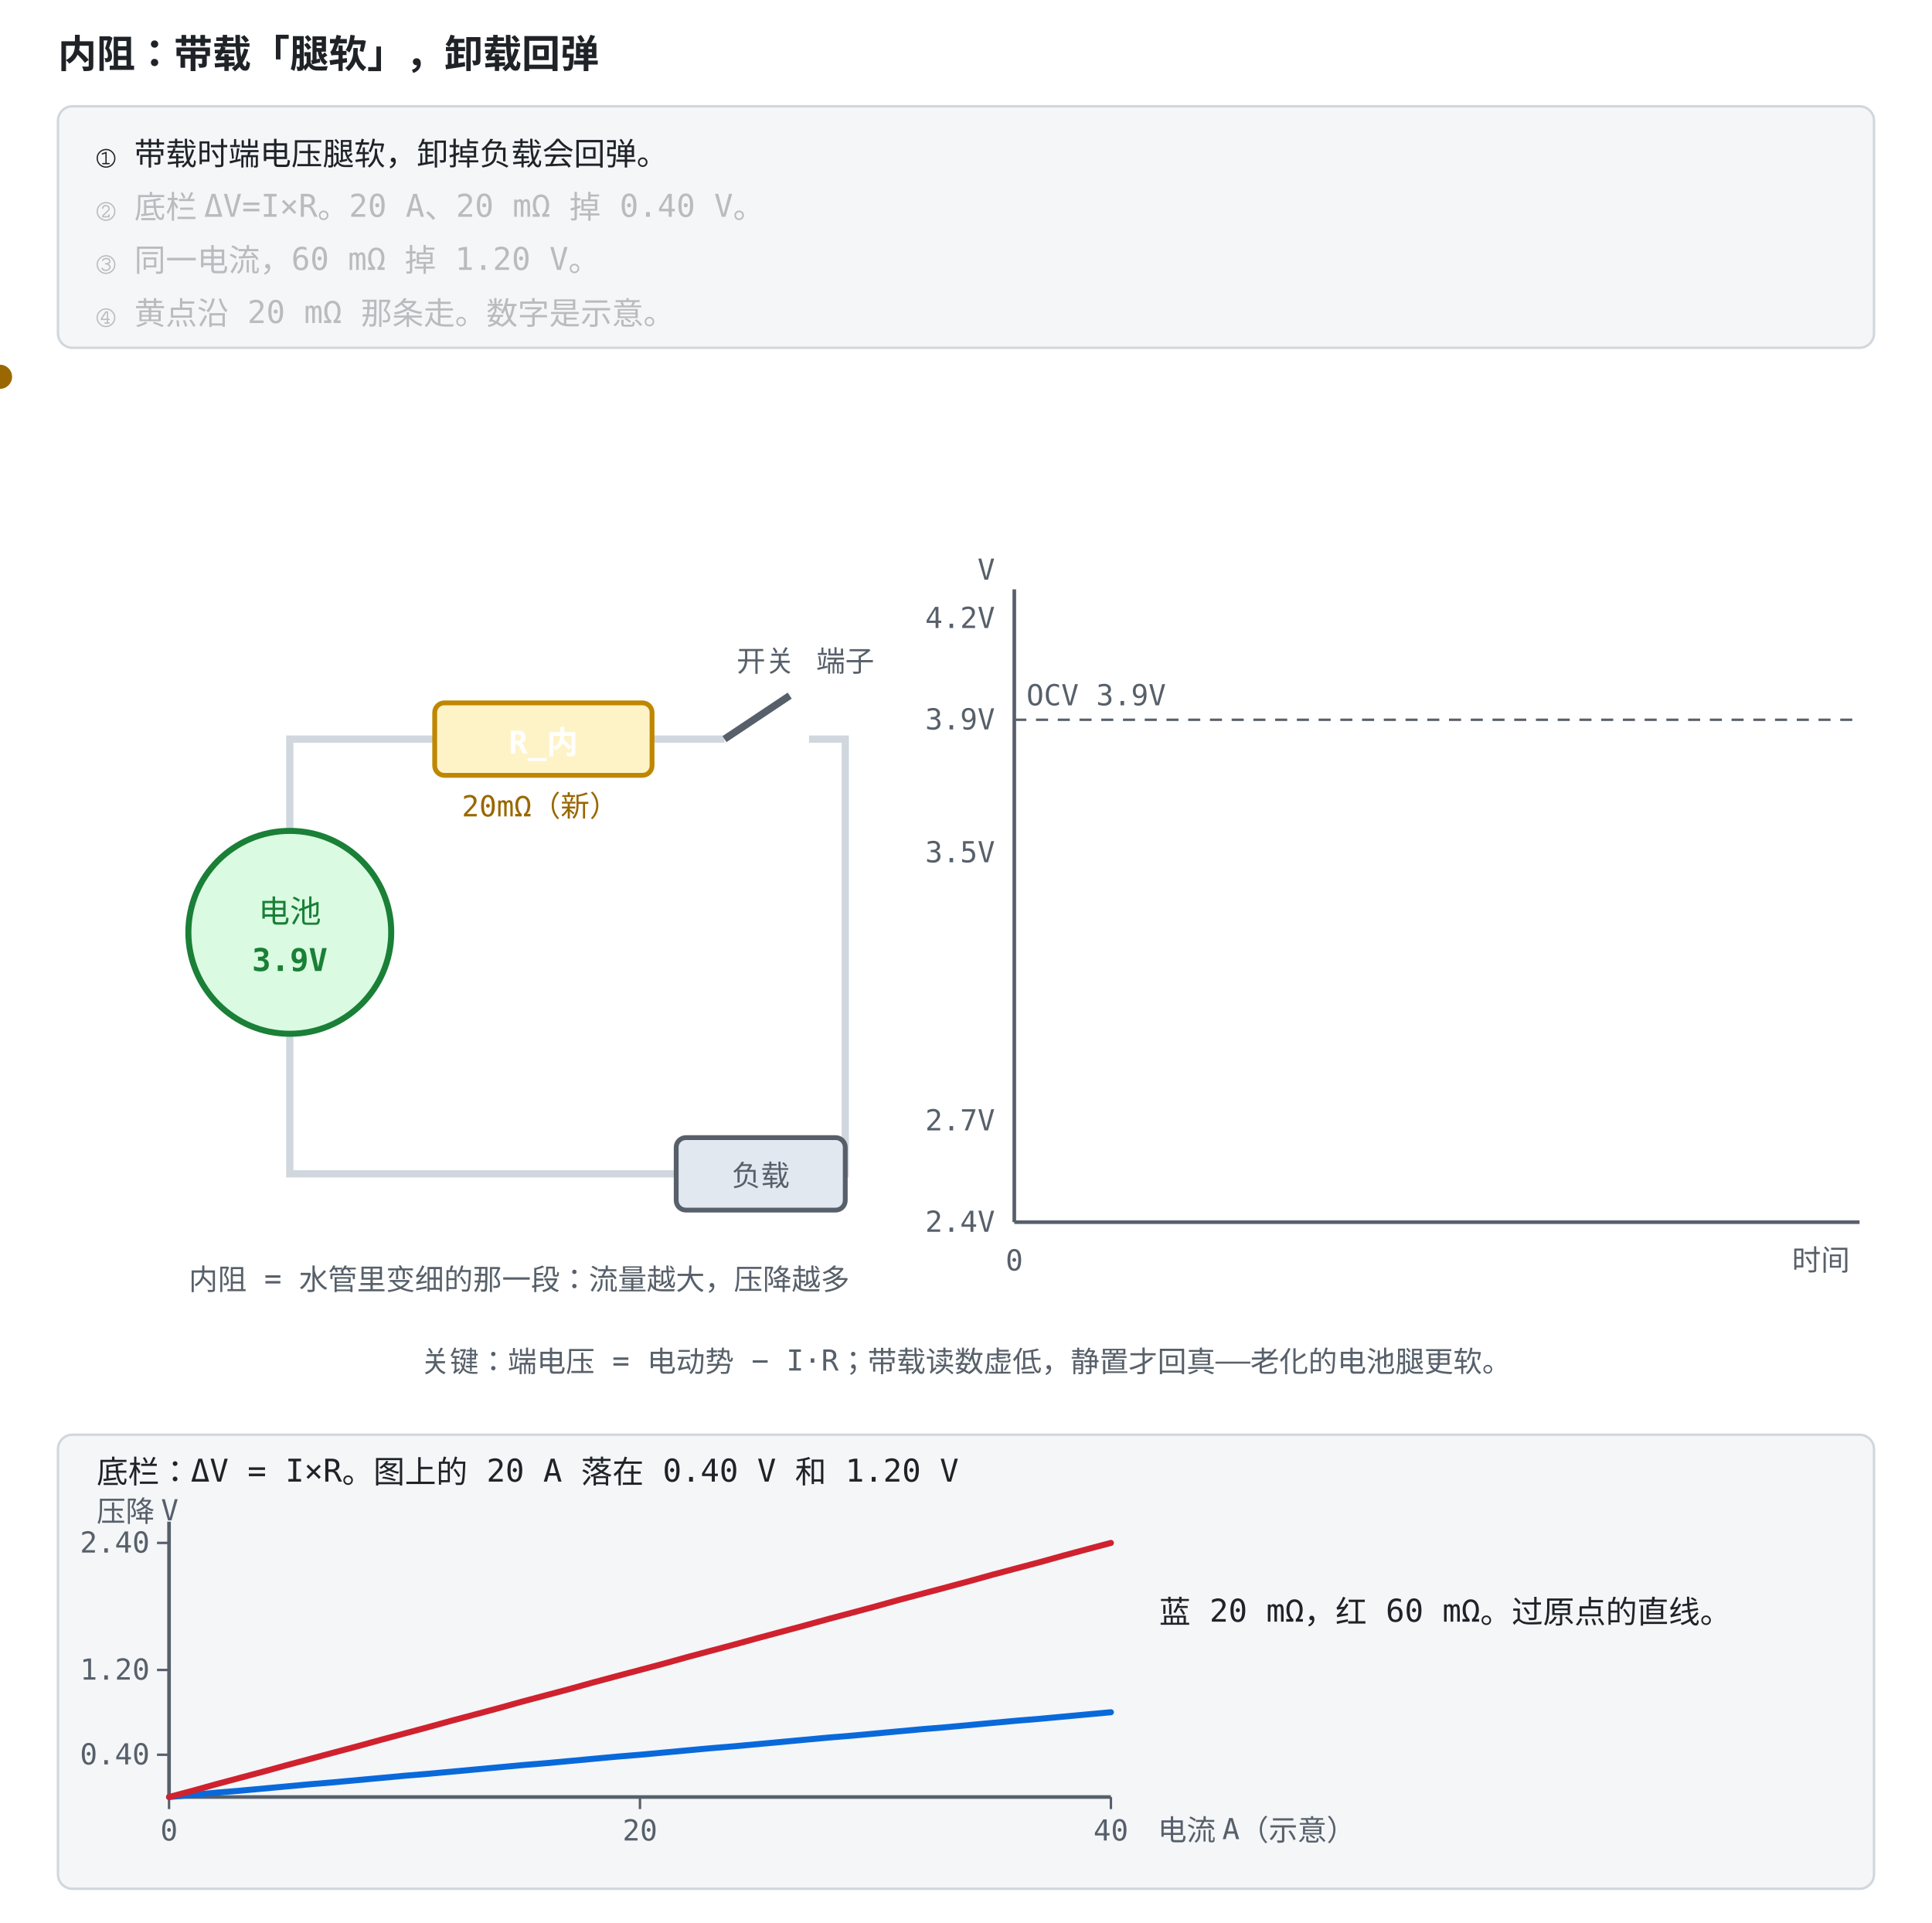
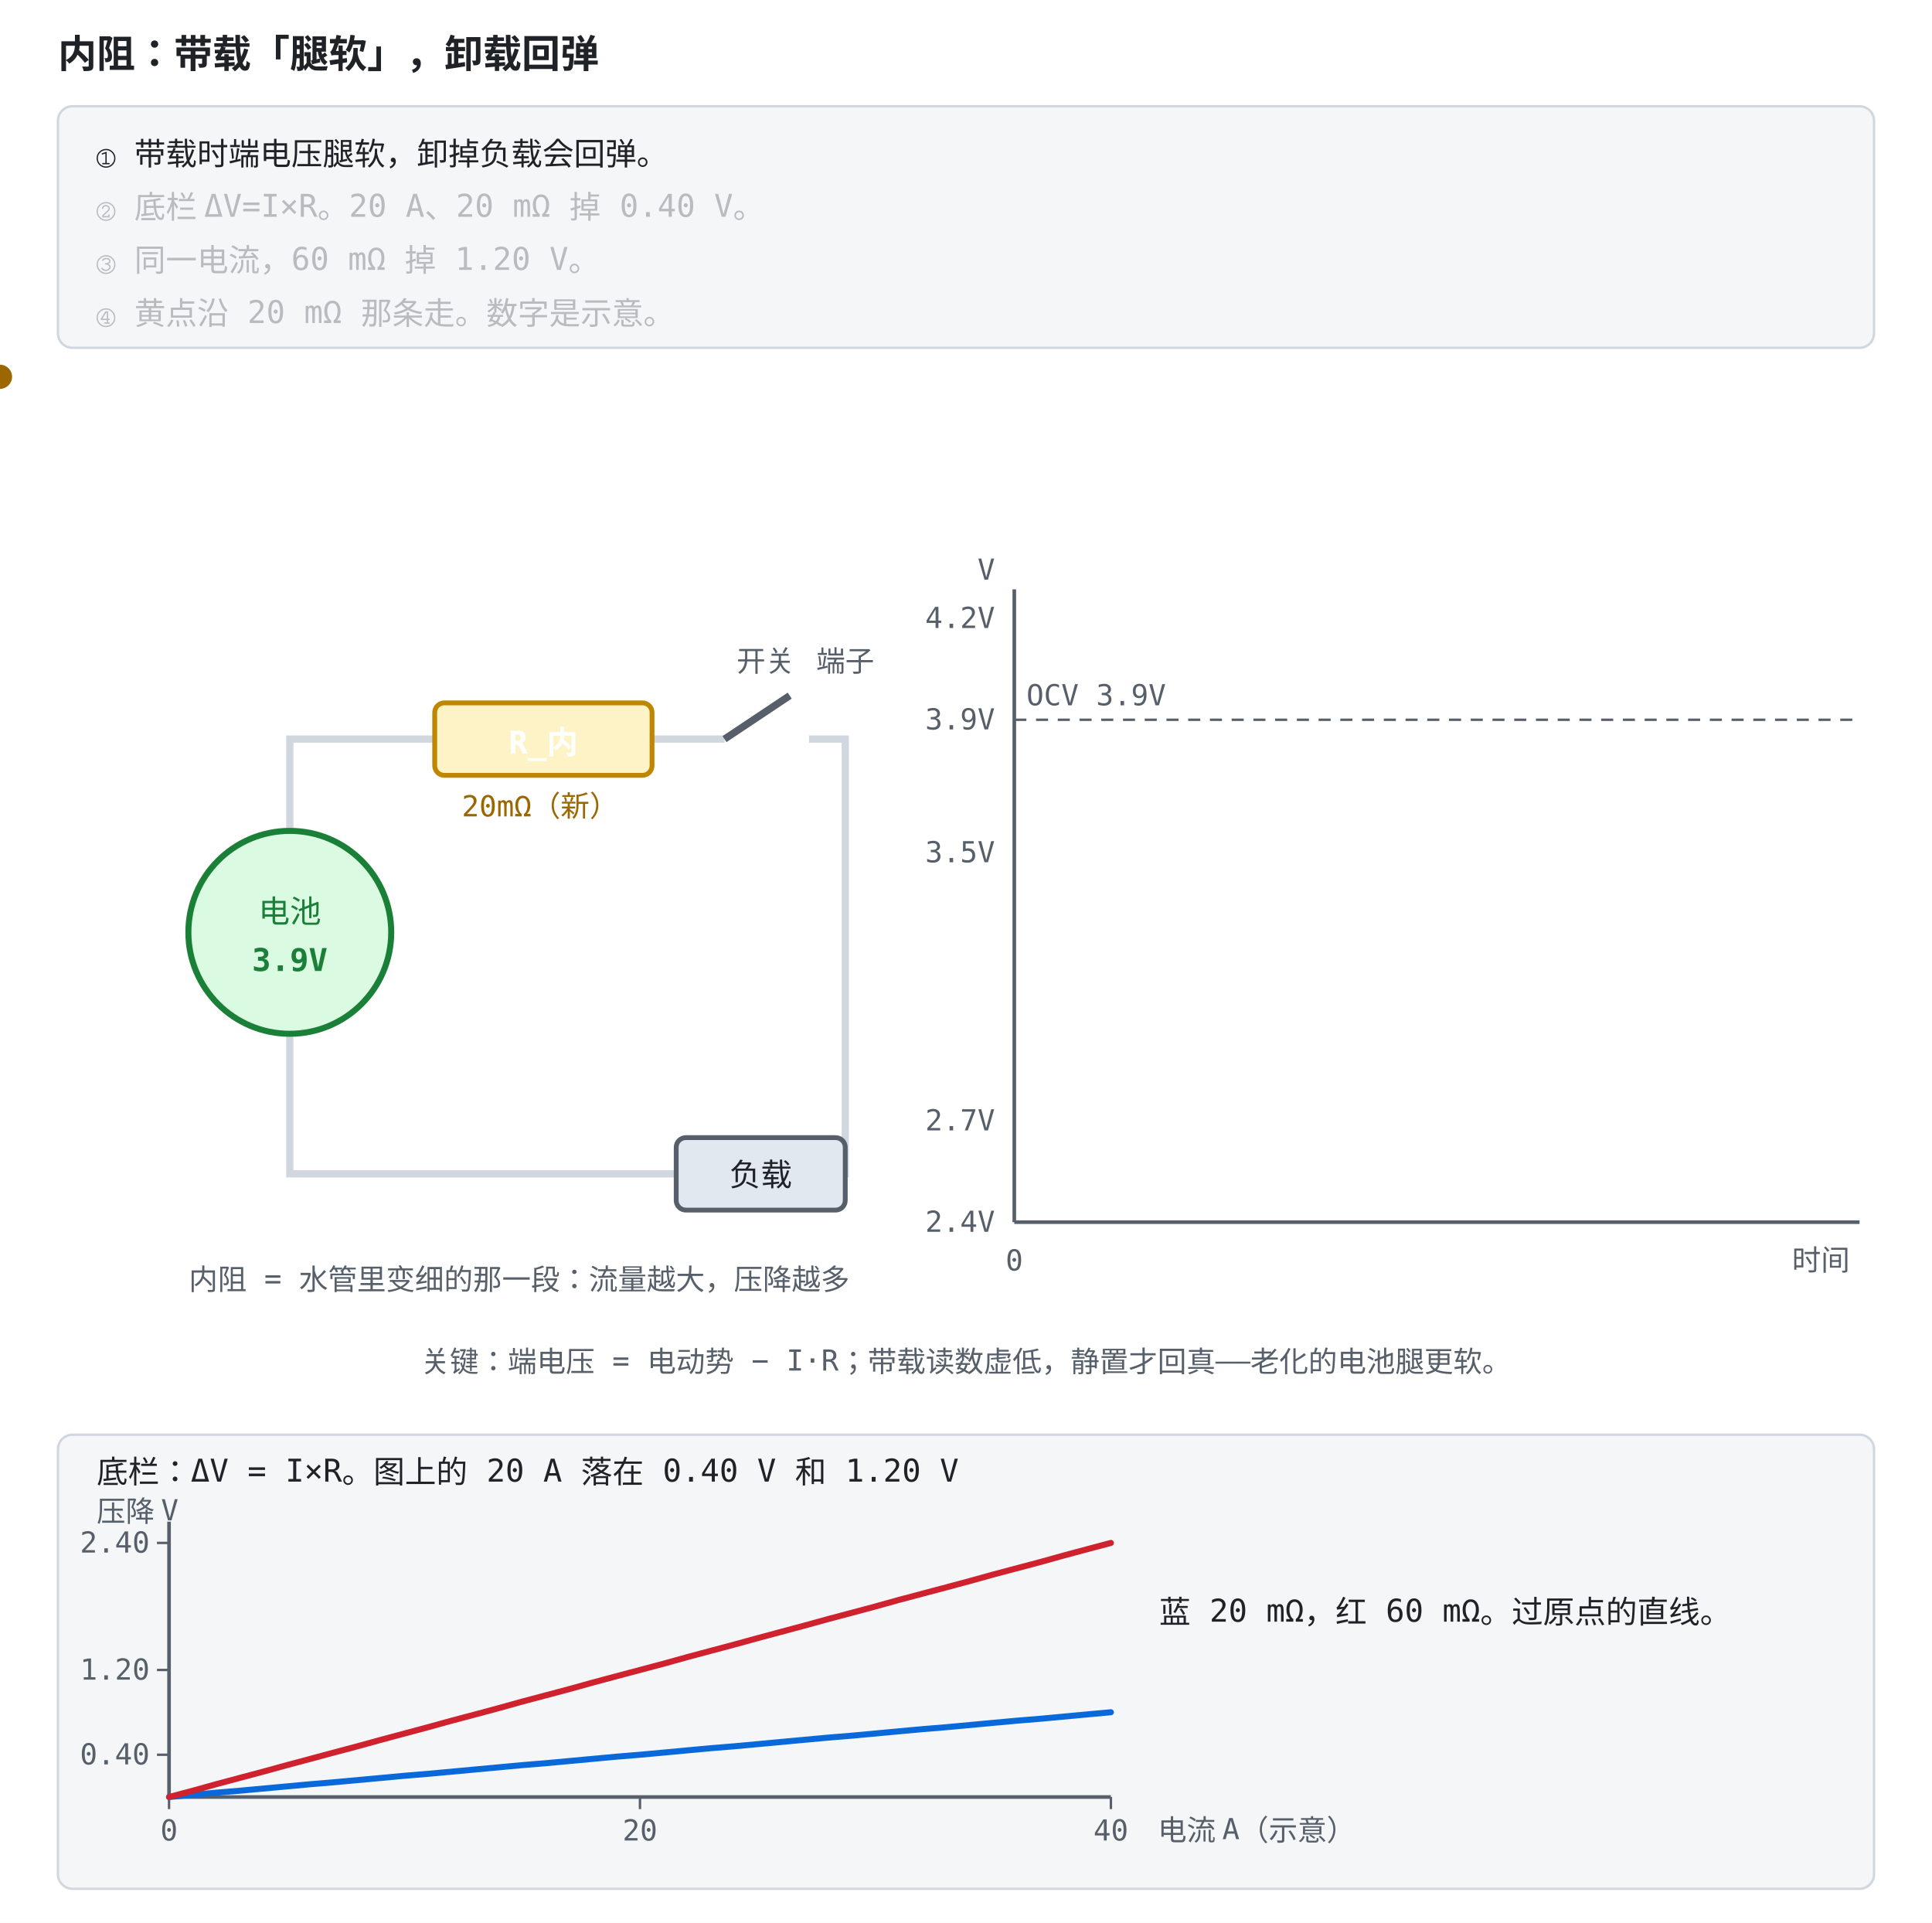
<svg xmlns="http://www.w3.org/2000/svg" width="800" height="796" viewBox="0 -156 800 796" role="img" font-family="ui-monospace, Consolas, monospace">
  <style>
    .bg { fill: #ffffff; }
    .panel { fill: #f4f6f8; stroke: #d0d7de; }
    .fill-boxb { fill: #ddf4ff; }
    .fill-boxg { fill: #dafbe1; }
    .fill-boxr { fill: #ffebe9; }
    .fill-boxy { fill: #fff8c5; }
    .fill-b { fill: #0969da; }
    .fill-g { fill: #1a7f37; }
    .fill-r { fill: #cf222e; }
    .fill-y { fill: #9a6700; }
    .fill-ink { fill: #57606a; }
    .fill-muted { fill: #e2e8f0; }
    .fill-lockb { fill: #0969da; }
    .stroke-panel { stroke: #d0d7de; }
    .stroke-axis { stroke: #57606a; }
    .stroke-b { stroke: #0969da; }
    .stroke-g { stroke: #1a7f37; }
    .stroke-r { stroke: #cf222e; }
    .stroke-y { stroke: #bf8700; }
    .stroke-check { stroke: #ffffff; }
    .axis { stroke: #57606a; stroke-width: 1.5; fill: none; }
    .grid { stroke: #d0d7de; stroke-width: 1; fill: none; }
    .txt { fill: #1f2328; font-size: 13px; }
    .small { fill: #57606a; font-size: 12px; }
    .title { fill: #1f2328; font-size: 16px; font-weight: bold; }
    .hi { fill: #0969da; }
    .warn { fill: #cf222e; }
    .ok { fill: #1a7f37; }
    .gold { fill: #9a6700; }
    .on { fill: #ffffff; font-size: 13px; font-weight: bold; }
    .lineb { stroke: #0969da; stroke-width: 2.5; fill: none; }
    @media (prefers-color-scheme: dark) {
      .bg { fill: #0d1117; }
      .panel { fill: #161b22; stroke: #30363d; }
      .fill-boxb { fill: #12233a; }
      .fill-boxg { fill: #0f2415; }
      .fill-boxr { fill: #3d1214; }
      .fill-boxy { fill: #2d2607; }
      .fill-b { fill: #4493f8; }
      .fill-g { fill: #3fb950; }
      .fill-r { fill: #ff7b72; }
      .fill-y { fill: #d29922; }
      .fill-ink { fill: #8b949e; }
      .fill-muted { fill: #30363d; }
      .fill-lockb { fill: #0969da; }
      .stroke-panel { stroke: #30363d; }
      .stroke-axis { stroke: #8b949e; }
      .stroke-b { stroke: #4493f8; }
      .stroke-g { stroke: #3fb950; }
      .stroke-r { stroke: #ff7b72; }
      .stroke-y { stroke: #d29922; }
      .stroke-check { stroke: #0d1117; }
      .axis { stroke: #8b949e; }
      .grid { stroke: #30363d; }
      .txt { fill: #e6edf3; }
      .small { fill: #8b949e; }
      .title { fill: #e6edf3; }
      .hi { fill: #4493f8; }
      .warn { fill: #ff7b72; }
      .ok { fill: #3fb950; }
      .gold { fill: #d29922; }
      .on { fill: #ffffff; }
      .lineb { stroke: #4493f8; }
    }
</style>
  <rect class="bg" x="0" y="-156" width="800" height="796" />
  <text class="title" x="24" y="-128">内阻：带载「腿软」，卸载回弹</text>
  <rect class="panel" x="24" y="-112" width="752" height="100" rx="6" />
  <text class="txt" x="40" y="-88" opacity="1">① 带载时端电压腿软，卸掉负载会回弹。<animate attributeName="opacity" values="1;1;0.28;0.28;0.28;0.28;0.28;0.28" keyTimes="0;0.249;0.25;0.499;0.5;0.749;0.75;1" dur="12s" repeatCount="indefinite" />
  </text>
  <text class="txt" x="40" y="-66" opacity="0.28">② 底栏 ΔV=I×R。20 A、20 mΩ 掉 0.40 V。<animate attributeName="opacity" values="0.28;0.28;1;1;0.28;0.28;0.28;0.28" keyTimes="0;0.249;0.25;0.499;0.5;0.749;0.75;1" dur="12s" repeatCount="indefinite" />
  </text>
  <text class="txt" x="40" y="-44" opacity="0.28">③ 同一电流，60 mΩ 掉 1.20 V。<animate attributeName="opacity" values="0.28;0.28;0.28;0.28;1;1;0.28;0.28" keyTimes="0;0.249;0.25;0.499;0.5;0.749;0.75;1" dur="12s" repeatCount="indefinite" />
  </text>
  <text class="txt" x="40" y="-22" opacity="0.28">④ 黄点沿 20 mΩ 那条走。数字是示意。<animate attributeName="opacity" values="0.28;0.28;0.28;0.28;0.28;0.28;1;1" keyTimes="0;0.249;0.25;0.499;0.5;0.749;0.75;1" dur="12s" repeatCount="indefinite" />
  </text>
  <rect width="800" height="640" class="bg" />
  <path d="M120,188 L120,150 L300,150" fill="none" stroke-width="3" class="stroke-panel" />
  <path d="M335,150 L350,150 L350,330 L120,330 L120,272" fill="none" stroke-width="3" class="stroke-panel" />
  <circle cx="120" cy="230" r="42" stroke-width="2.5" class="fill-boxg stroke-g" />
  <text x="120" y="226" text-anchor="middle" font-size="13" class="ok">电池</text>
  <text x="120" y="246" text-anchor="middle" font-size="13" font-weight="bold" class="ok">3.9V</text>
  <rect x="180" y="135" width="90" height="30" rx="4" fill="#fef3c7" stroke="#92400e" stroke-width="2" class="stroke-y">
    <animate attributeName="fill" values="#78350f;#78350f;#7f1d1d;#7f1d1d" keyTimes="0;0.62;0.66;1" dur="12s" repeatCount="indefinite" />
    <animate attributeName="stroke" values="#fcd34d;#fcd34d;#b91c1c;#b91c1c" keyTimes="0;0.62;0.66;1" dur="12s" repeatCount="indefinite" />
  </rect>
  <text x="225" y="156" text-anchor="middle" font-size="13" font-weight="bold" class="on">R_内</text>
  <text x="225" y="182" text-anchor="middle" font-size="12" class="gold">20mΩ（新）
    <animate attributeName="opacity" values="1;1;0;0" keyTimes="0;0.62;0.64;1" dur="12s" repeatCount="indefinite" />
  </text>
  <text x="225" y="199" text-anchor="middle" font-size="12" opacity="0" class="warn">60mΩ（老化）
    <animate attributeName="opacity" values="0;0;1;1" keyTimes="0;0.62;0.66;1" dur="12s" repeatCount="indefinite" />
  </text>
  <line x1="300" y1="150" x2="327" y2="132" stroke-width="3" class="stroke-axis">
    <animate attributeName="opacity" values="1;1;0;0;1;1;0;0" keyTimes="0;0.18;0.2;0.43;0.45;0.62;0.64;1" dur="12s" repeatCount="indefinite" />
  </line>
  <line x1="300" y1="150" x2="335" y2="150" stroke-width="3" opacity="0" class="stroke-b">
    <animate attributeName="opacity" values="0;0;1;1;0;0;1;1" keyTimes="0;0.18;0.2;0.43;0.45;0.62;0.64;1" dur="12s" repeatCount="indefinite" />
  </line>
  <text x="317" y="122" text-anchor="middle" font-size="12" class="small">开关</text>
  <text x="350" y="122" text-anchor="middle" font-size="12" class="small">端子</text>
  <rect x="280" y="315" width="70" height="30" rx="4" stroke-width="2" class="fill-muted stroke-axis" />
-   <text x="315" y="335" text-anchor="middle" font-size="13" class="small">负载</text>
+   <text x="315" y="335" text-anchor="middle" font-size="13" class="txt">负载</text>
  <circle r="5" opacity="0" class="fill-b">
    <animate attributeName="opacity" values="0;0;1;1;0;0;1;1" keyTimes="0;0.18;0.2;0.43;0.45;0.62;0.64;1" dur="12s" repeatCount="indefinite" />
    <animateMotion path="M120,188 L120,150 L350,150 L350,330 L120,330 L120,272" keyPoints="0;0;1;0;1;1" keyTimes="0;0.18;0.45;0.62;0.99;1" calcMode="linear" dur="12s" repeatCount="indefinite" />
  </circle>
  <circle r="5" opacity="0" class="fill-b">
    <animate attributeName="opacity" values="0;0;1;1;0;0;1;1" keyTimes="0;0.18;0.2;0.43;0.45;0.62;0.64;1" dur="12s" repeatCount="indefinite" begin="-1.1s" />
    <animateMotion path="M120,188 L120,150 L350,150 L350,330 L120,330 L120,272" keyPoints="0;0;1;0;1;1" keyTimes="0;0.18;0.45;0.62;0.99;1" calcMode="linear" dur="12s" repeatCount="indefinite" begin="-1.1s" />
  </circle>
  <text x="200" y="312" text-anchor="middle" font-size="13" font-weight="bold" opacity="0" class="hi">I = 20A（示例）
    <animate attributeName="opacity" values="0;0;1;1;0;0;1;1" keyTimes="0;0.18;0.2;0.43;0.45;0.62;0.64;1" dur="12s" repeatCount="indefinite" />
  </text>
  <text x="215" y="378" text-anchor="middle" font-size="12" class="small">内阻 = 水管里变细的那一段：流量越大，压降越多</text>
  <line x1="420" y1="350" x2="770" y2="350" stroke-width="1.5" class="stroke-axis" />
  <line x1="420" y1="350" x2="420" y2="88" stroke-width="1.5" class="stroke-axis" />
  <text x="412" y="84" text-anchor="end" font-size="12" class="small">V</text>
  <text x="766" y="370" text-anchor="end" font-size="12" class="small">时间</text>
  <text x="420" y="370" text-anchor="middle" font-size="12" class="small">0</text>
  <text x="412" y="104" text-anchor="end" font-size="12" class="small">4.2V</text>
  <text x="412" y="146" text-anchor="end" font-size="12" class="small">3.9V</text>
  <text x="412" y="201" text-anchor="end" font-size="12" class="small">3.5V</text>
  <text x="412" y="312" text-anchor="end" font-size="12" class="small">2.7V</text>
  <text x="412" y="354" text-anchor="end" font-size="12" class="small">2.4V</text>
  <line x1="420" y1="142" x2="770" y2="142" stroke-width="1" stroke-dasharray="5 4" class="stroke-axis" />
  <text x="425" y="136" text-anchor="start" font-size="12" class="small">OCV 3.9V</text>
  <path d="M420,142 L500,142 L500,197 L650,197 L650,142 L770,142" fill="none" stroke-width="2.5" pathLength="100" stroke-dasharray="100" stroke-dashoffset="100" opacity="0" class="stroke-b">
    <animate attributeName="opacity" values="0;1;1" keyTimes="0;0.02;1" dur="12s" repeatCount="indefinite" />
    <animate attributeName="stroke-dashoffset" values="100;0;0" keyTimes="0;0.55;1" dur="12s" repeatCount="indefinite" />
  </path>
  <rect x="500" y="142" width="150" height="55" opacity="0" class="fill-boxr">
    <animate attributeName="opacity" values="0;0;0.55;0.55;0;0" keyTimes="0;0.3;0.35;0.55;0.6;1" dur="12s" repeatCount="indefinite" />
  </rect>
  <path d="M500,142 L500,308 L650,308 L650,142" fill="none" stroke-width="2.5" pathLength="100" stroke-dasharray="100" stroke-dashoffset="100" opacity="0" class="stroke-r">
    <animate attributeName="opacity" values="0;0;1;1" keyTimes="0;0.62;0.64;1" dur="12s" repeatCount="indefinite" />
    <animate attributeName="stroke-dashoffset" values="100;100;0;0" keyTimes="0;0.62;0.88;1" dur="12s" repeatCount="indefinite" />
  </path>
  <text x="520" y="122" text-anchor="start" font-size="13" opacity="0" class="txt">静置：端电压 = 电动势
    <animate attributeName="opacity" values="0;1;1;0;0" keyTimes="0;0.03;0.15;0.18;1" dur="12s" repeatCount="indefinite" />
  </text>
  <text x="510" y="224" text-anchor="start" font-size="13" font-weight="bold" opacity="0" class="warn">I·R = 0.4V 落差（示例）
    <animate attributeName="opacity" values="0;0;1;1;0;0" keyTimes="0;0.32;0.36;0.55;0.6;1" dur="12s" repeatCount="indefinite" />
  </text>
  <text x="657" y="170" text-anchor="start" font-size="13" font-weight="bold" opacity="0" class="ok">撤载 → 回弹
    <animate attributeName="opacity" values="0;0;1;1;0;0" keyTimes="0;0.48;0.52;0.59;0.62;1" dur="12s" repeatCount="indefinite" />
  </text>
  <text x="505" y="290" text-anchor="start" font-size="13" font-weight="bold" opacity="0" class="warn">老化：同样 20A → 跌到 2.7V
    <animate attributeName="opacity" values="0;0;1;1" keyTimes="0;0.8;0.84;1" dur="12s" repeatCount="indefinite" />
  </text>
  <text x="400" y="412" text-anchor="middle" font-size="13" class="small">关键：端电压 = 电动势 − I·R；带载读数虚低，静置才回真——老化的电池腿更软。</text>
  <rect x="24" y="438.0" width="752" height="188" rx="6" class="panel" />
  <text x="40" y="458.0" font-size="13" class="txt">底栏：ΔV = I×R。图上的 20 A 落在 0.40 V 和 1.20 V</text>
  <text x="40" y="474.0" font-size="12" class="small">压降 V</text>
  <line x1="70.0" y1="474.0" x2="70.0" y2="588.0" stroke-width="1.5" class="stroke-axis" />
  <line x1="70.0" y1="588.0" x2="460.0" y2="588.0" stroke-width="1.5" class="stroke-axis" />
  <line x1="70.0" y1="588.0" x2="70.0" y2="593.0" class="stroke-axis" />
  <text x="70.0" y="606.0" text-anchor="middle" font-size="12" class="small">0</text>
  <line x1="265.0" y1="588.0" x2="265.0" y2="593.0" class="stroke-axis" />
  <text x="265.0" y="606.0" text-anchor="middle" font-size="12" class="small">20</text>
  <line x1="460.0" y1="588.0" x2="460.0" y2="593.0" class="stroke-axis" />
  <text x="460.0" y="606.0" text-anchor="middle" font-size="12" class="small">40</text>
  <line x1="65.0" y1="570.5" x2="70.0" y2="570.5" class="stroke-axis" />
  <text x="62.0" y="574.5" text-anchor="end" font-size="12" class="small">0.40</text>
  <line x1="65.0" y1="535.4" x2="70.0" y2="535.4" class="stroke-axis" />
  <text x="62.0" y="539.4" text-anchor="end" font-size="12" class="small">1.20</text>
  <line x1="65.0" y1="482.8" x2="70.0" y2="482.8" class="stroke-axis" />
  <text x="62.0" y="486.8" text-anchor="end" font-size="12" class="small">2.40</text>
  <polyline points="70.0,588.0 79.8,587.1 89.5,586.2 99.2,585.4 109.0,584.5 118.8,583.6 128.5,582.7 138.2,581.9 148.0,581.0 157.8,580.1 167.5,579.2 177.2,578.4 187.0,577.5 196.8,576.6 206.5,575.7 216.2,574.8 226.0,574.0 235.8,573.1 245.5,572.2 255.2,571.3 265.0,570.5 274.8,569.6 284.5,568.7 294.2,567.8 304.0,567.0 313.8,566.1 323.5,565.2 333.2,564.3 343.0,563.4 352.8,562.6 362.5,561.7 372.2,560.8 382.0,559.9 391.8,559.1 401.5,558.2 411.2,557.3 421.0,556.4 430.8,555.6 440.5,554.7 450.2,553.8 460.0,552.9" fill="none" stroke-width="2.5" stroke-linejoin="round" stroke-linecap="round" class="stroke-b" />
  <polyline points="70.0,588.0 79.8,585.4 89.5,582.7 99.2,580.1 109.0,577.5 118.8,574.8 128.5,572.2 138.2,569.6 148.0,567.0 157.8,564.3 167.5,561.7 177.2,559.1 187.0,556.4 196.8,553.8 206.5,551.2 216.2,548.5 226.0,545.9 235.8,543.3 245.5,540.6 255.2,538.0 265.0,535.4 274.8,532.8 284.5,530.1 294.2,527.5 304.0,524.9 313.8,522.2 323.5,519.6 333.2,517.0 343.0,514.3 352.8,511.7 362.5,509.1 372.2,506.4 382.0,503.8 391.8,501.2 401.5,498.6 411.2,495.9 421.0,493.3 430.8,490.7 440.5,488.0 450.2,485.4 460.0,482.8" fill="none" stroke-width="2.5" stroke-linejoin="round" stroke-linecap="round" class="stroke-r" />
  <circle r="5" class="fill-y">
    <animate attributeName="cx" values="70.0;118.8;167.5;216.2;265.0;313.8;362.5;411.2;460.0" keyTimes="0;0.125;0.25;0.375;0.5;0.625;0.75;0.875;1" dur="8s" repeatCount="indefinite" />
    <animate attributeName="cy" values="588.0;583.6;579.2;574.8;570.5;566.1;561.7;557.3;552.9" keyTimes="0;0.125;0.25;0.375;0.5;0.625;0.75;0.875;1" dur="8s" repeatCount="indefinite" />
  </circle>
  <text x="479.4" y="606.0" text-anchor="start" font-size="12" class="small">电流 A（示意）</text>
  <text x="480" y="516.0" font-size="12" class="txt">蓝 20 mΩ，红 60 mΩ。过原点的直线。</text>
</svg>
